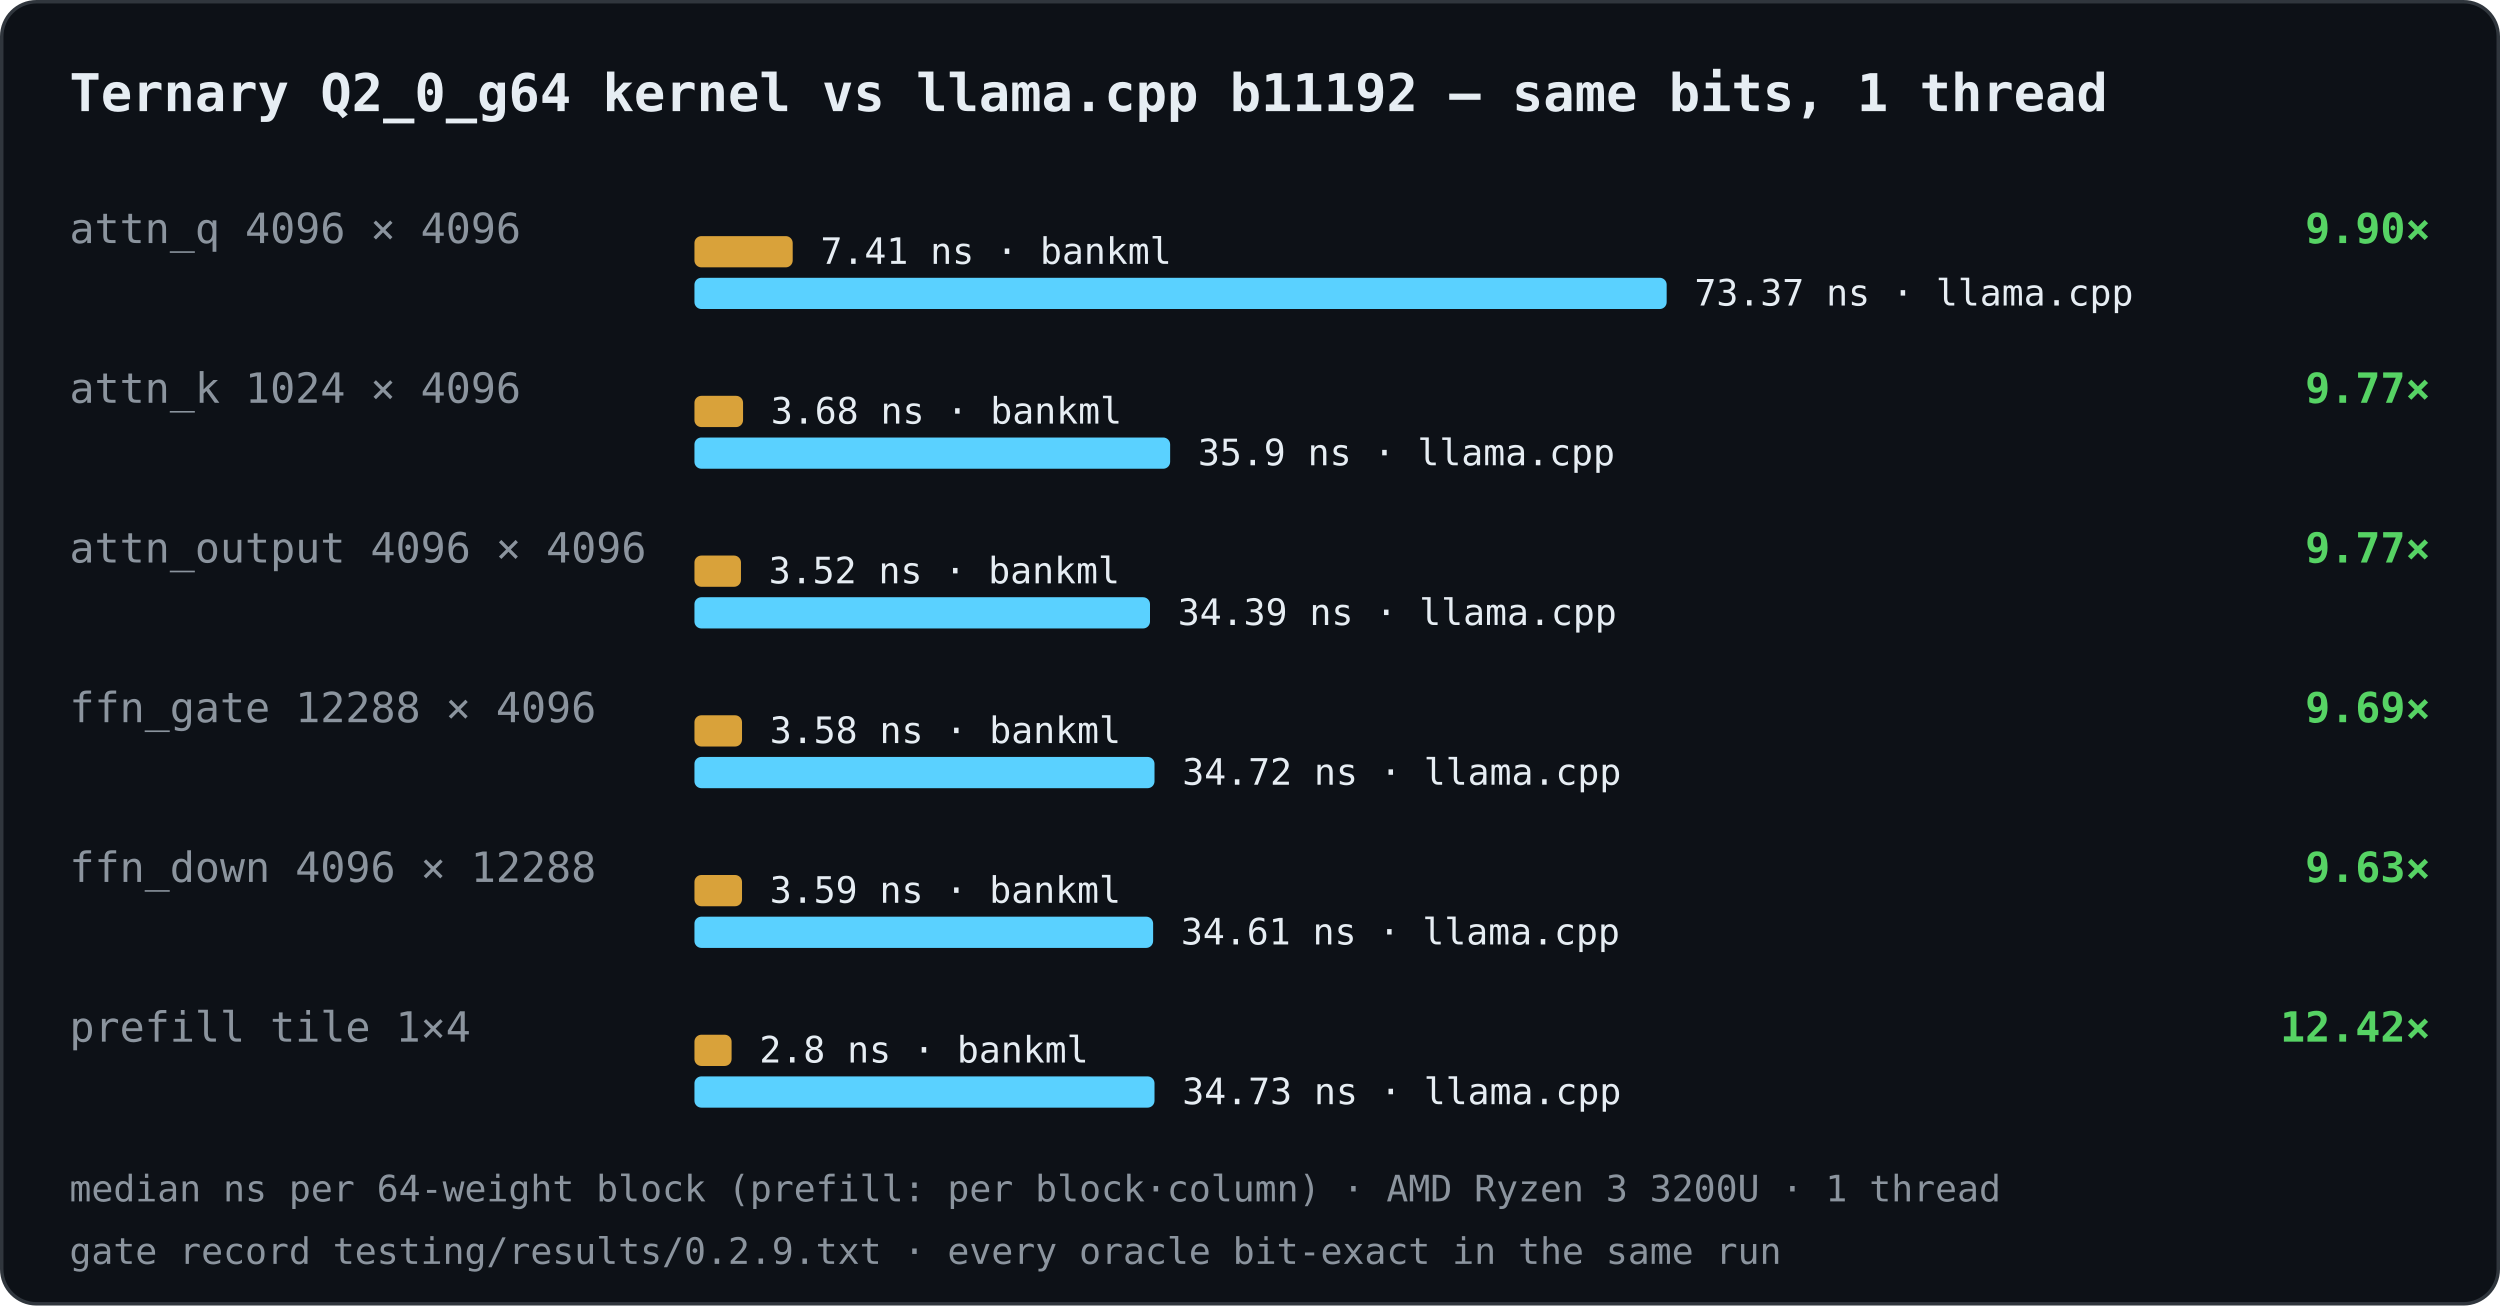
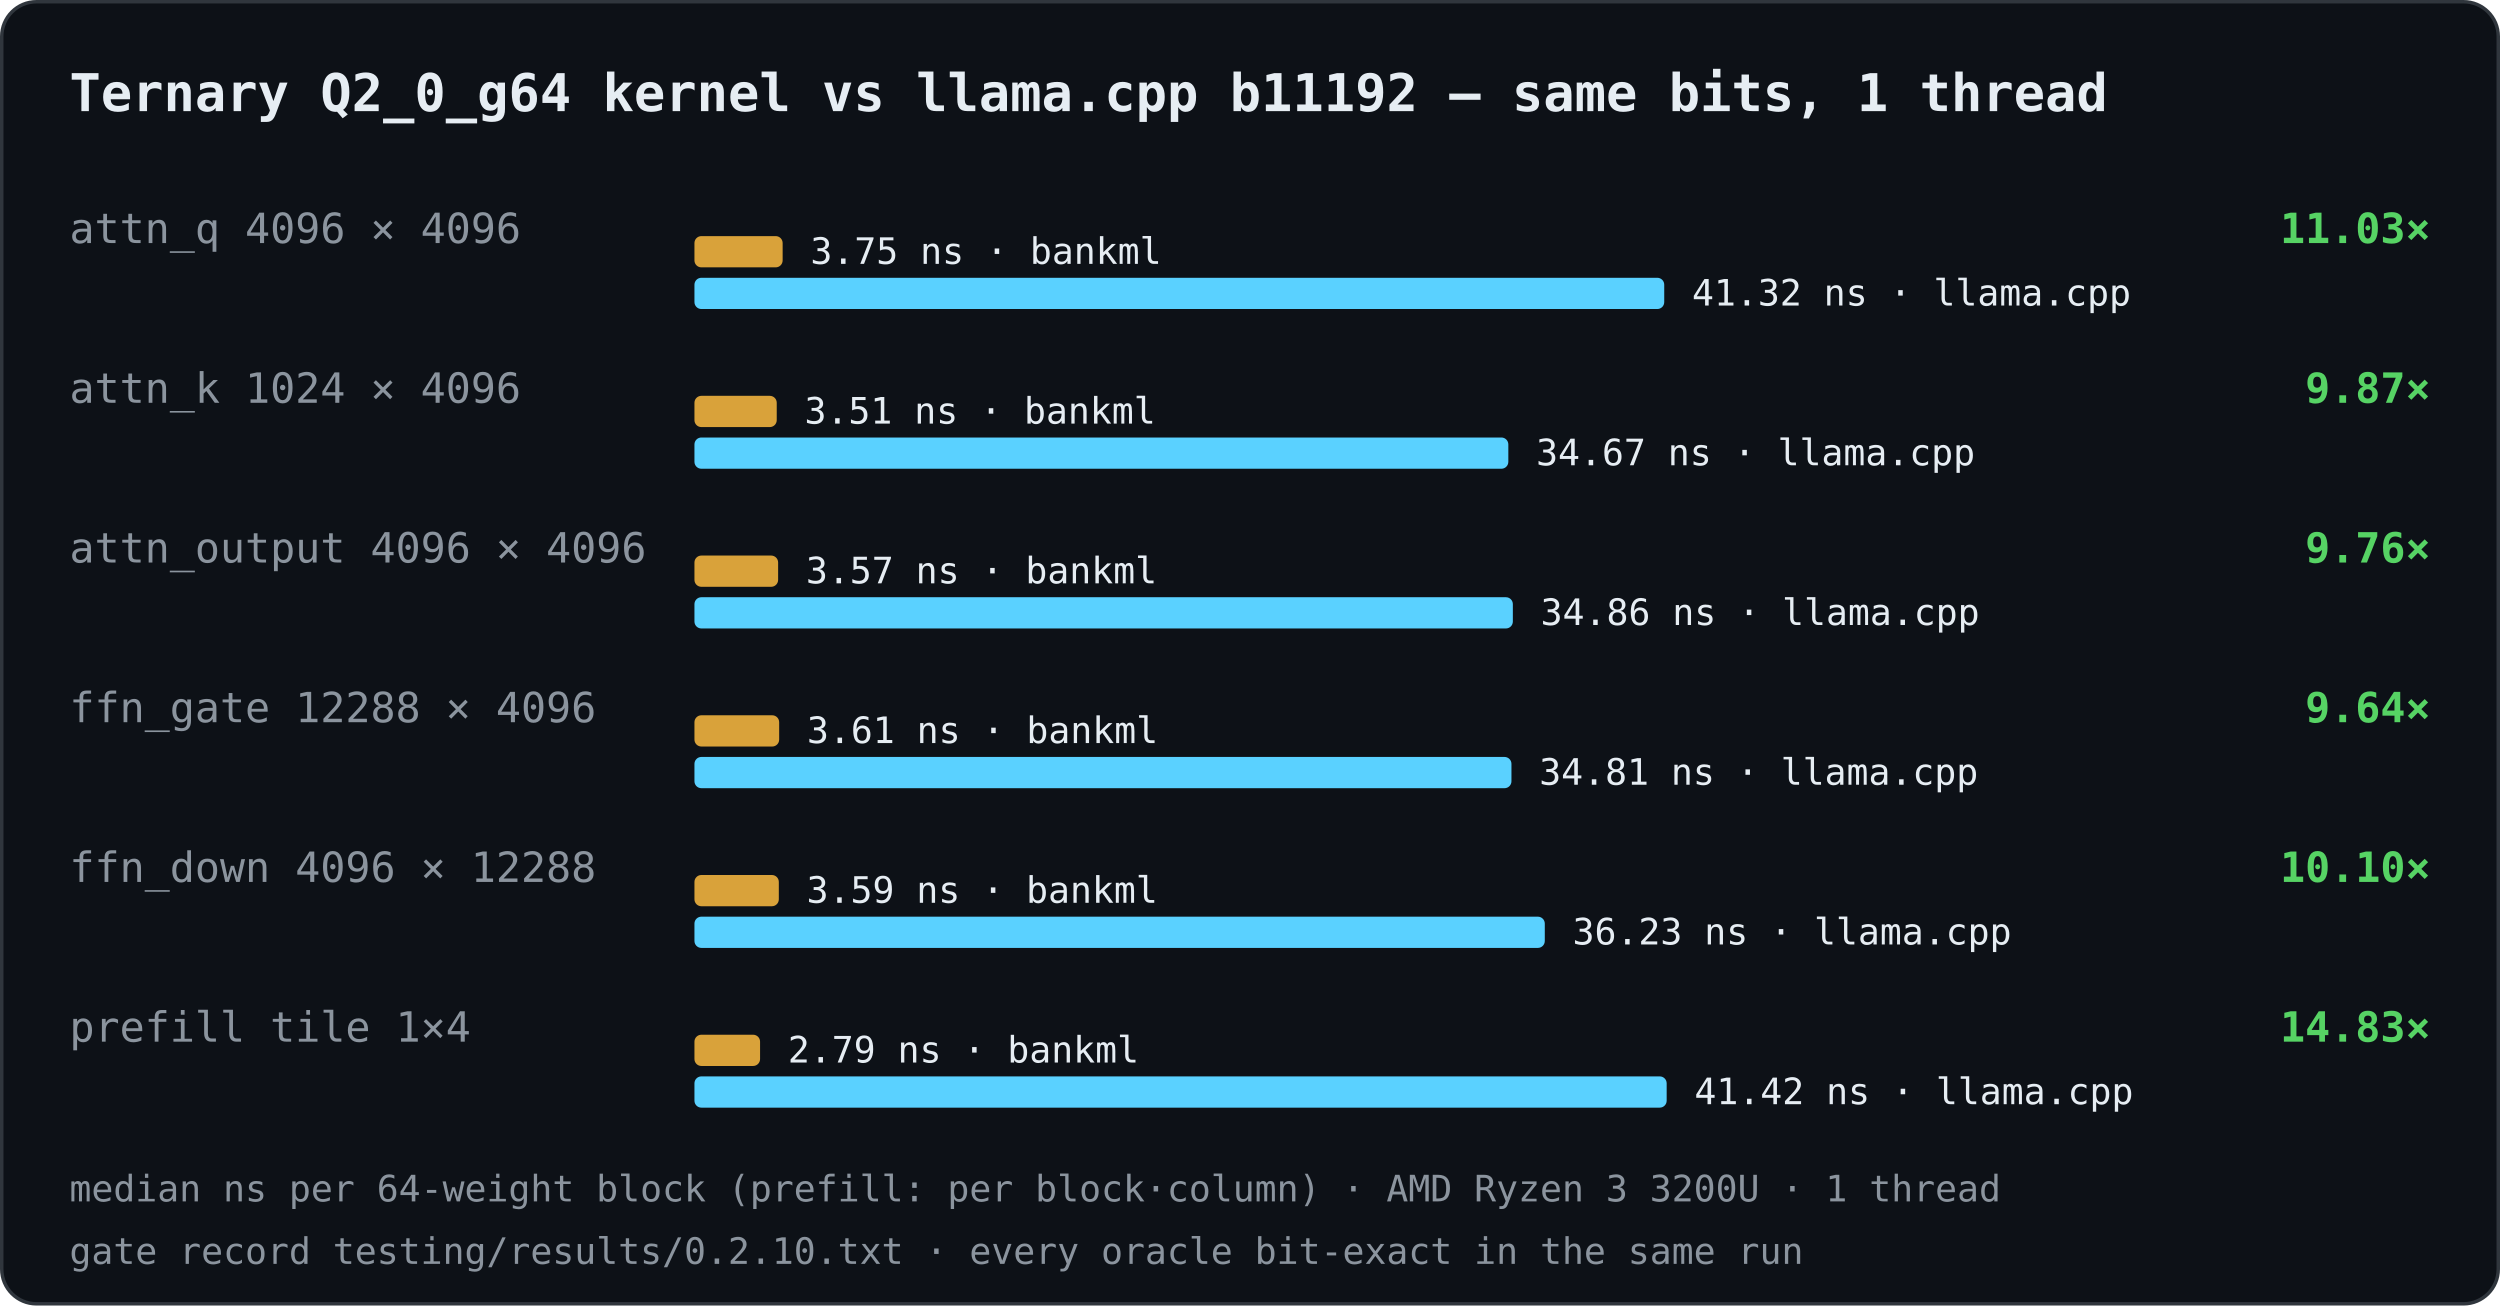
<svg xmlns="http://www.w3.org/2000/svg" width="720" height="376" viewBox="0 0 720 376" role="img" aria-label="Ternary Q2_0_g64 kernel vs llama.cpp b11192 — same bits, 1 thread">
  <rect x="0.5" y="0.5" width="719" height="375" rx="10" fill="#0d1117" stroke="#30363d" />
  <text x="20" y="32" font-family="ui-monospace,SFMono-Regular,Menlo,Consolas,monospace" font-size="15" font-weight="700" text-anchor="start" fill="#e6edf3">Ternary Q2_0_g64 kernel vs llama.cpp b11192 — same bits, 1 thread</text>
  <text x="20" y="70" font-family="ui-monospace,SFMono-Regular,Menlo,Consolas,monospace" font-size="12" font-weight="400" text-anchor="start" fill="#8b949e">attn_q 4096 × 4096</text>
-   <rect x="200" y="68" width="28.3" height="9" rx="2" fill="#D9A23A" />
-   <text x="236.3" y="76" font-family="ui-monospace,SFMono-Regular,Menlo,Consolas,monospace" font-size="10.5" font-weight="400" text-anchor="start" fill="#e6edf3">7.41 ns · bankml</text>
-   <rect x="200" y="80" width="280.0" height="9" rx="2" fill="#5AD1FF" />
-   <text x="488.0" y="88" font-family="ui-monospace,SFMono-Regular,Menlo,Consolas,monospace" font-size="10.5" font-weight="400" text-anchor="start" fill="#e6edf3">73.37 ns · llama.cpp</text>
-   <text x="700" y="70" font-family="ui-monospace,SFMono-Regular,Menlo,Consolas,monospace" font-size="12" font-weight="700" text-anchor="end" fill="#56D364">9.90×</text>
+   <rect x="200" y="68" width="25.4" height="9" rx="2" fill="#D9A23A" />
+   <text x="233.4" y="76" font-family="ui-monospace,SFMono-Regular,Menlo,Consolas,monospace" font-size="10.5" font-weight="400" text-anchor="start" fill="#e6edf3">3.75 ns · bankml</text>
+   <rect x="200" y="80" width="279.3" height="9" rx="2" fill="#5AD1FF" />
+   <text x="487.3" y="88" font-family="ui-monospace,SFMono-Regular,Menlo,Consolas,monospace" font-size="10.5" font-weight="400" text-anchor="start" fill="#e6edf3">41.32 ns · llama.cpp</text>
+   <text x="700" y="70" font-family="ui-monospace,SFMono-Regular,Menlo,Consolas,monospace" font-size="12" font-weight="700" text-anchor="end" fill="#56D364">11.03×</text>
  <text x="20" y="116" font-family="ui-monospace,SFMono-Regular,Menlo,Consolas,monospace" font-size="12" font-weight="400" text-anchor="start" fill="#8b949e">attn_k 1024 × 4096</text>
-   <rect x="200" y="114" width="14.0" height="9" rx="2" fill="#D9A23A" />
-   <text x="222.0" y="122" font-family="ui-monospace,SFMono-Regular,Menlo,Consolas,monospace" font-size="10.5" font-weight="400" text-anchor="start" fill="#e6edf3">3.68 ns · bankml</text>
-   <rect x="200" y="126" width="137.0" height="9" rx="2" fill="#5AD1FF" />
-   <text x="345.0" y="134" font-family="ui-monospace,SFMono-Regular,Menlo,Consolas,monospace" font-size="10.5" font-weight="400" text-anchor="start" fill="#e6edf3">35.9 ns · llama.cpp</text>
-   <text x="700" y="116" font-family="ui-monospace,SFMono-Regular,Menlo,Consolas,monospace" font-size="12" font-weight="700" text-anchor="end" fill="#56D364">9.77×</text>
+   <rect x="200" y="114" width="23.7" height="9" rx="2" fill="#D9A23A" />
+   <text x="231.7" y="122" font-family="ui-monospace,SFMono-Regular,Menlo,Consolas,monospace" font-size="10.5" font-weight="400" text-anchor="start" fill="#e6edf3">3.51 ns · bankml</text>
+   <rect x="200" y="126" width="234.4" height="9" rx="2" fill="#5AD1FF" />
+   <text x="442.4" y="134" font-family="ui-monospace,SFMono-Regular,Menlo,Consolas,monospace" font-size="10.5" font-weight="400" text-anchor="start" fill="#e6edf3">34.67 ns · llama.cpp</text>
+   <text x="700" y="116" font-family="ui-monospace,SFMono-Regular,Menlo,Consolas,monospace" font-size="12" font-weight="700" text-anchor="end" fill="#56D364">9.87×</text>
  <text x="20" y="162" font-family="ui-monospace,SFMono-Regular,Menlo,Consolas,monospace" font-size="12" font-weight="400" text-anchor="start" fill="#8b949e">attn_output 4096 × 4096</text>
-   <rect x="200" y="160" width="13.4" height="9" rx="2" fill="#D9A23A" />
-   <text x="221.4" y="168" font-family="ui-monospace,SFMono-Regular,Menlo,Consolas,monospace" font-size="10.5" font-weight="400" text-anchor="start" fill="#e6edf3">3.52 ns · bankml</text>
-   <rect x="200" y="172" width="131.2" height="9" rx="2" fill="#5AD1FF" />
-   <text x="339.2" y="180" font-family="ui-monospace,SFMono-Regular,Menlo,Consolas,monospace" font-size="10.5" font-weight="400" text-anchor="start" fill="#e6edf3">34.39 ns · llama.cpp</text>
-   <text x="700" y="162" font-family="ui-monospace,SFMono-Regular,Menlo,Consolas,monospace" font-size="12" font-weight="700" text-anchor="end" fill="#56D364">9.77×</text>
+   <rect x="200" y="160" width="24.1" height="9" rx="2" fill="#D9A23A" />
+   <text x="232.1" y="168" font-family="ui-monospace,SFMono-Regular,Menlo,Consolas,monospace" font-size="10.5" font-weight="400" text-anchor="start" fill="#e6edf3">3.57 ns · bankml</text>
+   <rect x="200" y="172" width="235.7" height="9" rx="2" fill="#5AD1FF" />
+   <text x="443.7" y="180" font-family="ui-monospace,SFMono-Regular,Menlo,Consolas,monospace" font-size="10.5" font-weight="400" text-anchor="start" fill="#e6edf3">34.86 ns · llama.cpp</text>
+   <text x="700" y="162" font-family="ui-monospace,SFMono-Regular,Menlo,Consolas,monospace" font-size="12" font-weight="700" text-anchor="end" fill="#56D364">9.76×</text>
  <text x="20" y="208" font-family="ui-monospace,SFMono-Regular,Menlo,Consolas,monospace" font-size="12" font-weight="400" text-anchor="start" fill="#8b949e">ffn_gate 12288 × 4096</text>
-   <rect x="200" y="206" width="13.7" height="9" rx="2" fill="#D9A23A" />
-   <text x="221.7" y="214" font-family="ui-monospace,SFMono-Regular,Menlo,Consolas,monospace" font-size="10.5" font-weight="400" text-anchor="start" fill="#e6edf3">3.58 ns · bankml</text>
-   <rect x="200" y="218" width="132.5" height="9" rx="2" fill="#5AD1FF" />
-   <text x="340.5" y="226" font-family="ui-monospace,SFMono-Regular,Menlo,Consolas,monospace" font-size="10.5" font-weight="400" text-anchor="start" fill="#e6edf3">34.72 ns · llama.cpp</text>
-   <text x="700" y="208" font-family="ui-monospace,SFMono-Regular,Menlo,Consolas,monospace" font-size="12" font-weight="700" text-anchor="end" fill="#56D364">9.69×</text>
+   <rect x="200" y="206" width="24.4" height="9" rx="2" fill="#D9A23A" />
+   <text x="232.4" y="214" font-family="ui-monospace,SFMono-Regular,Menlo,Consolas,monospace" font-size="10.5" font-weight="400" text-anchor="start" fill="#e6edf3">3.61 ns · bankml</text>
+   <rect x="200" y="218" width="235.3" height="9" rx="2" fill="#5AD1FF" />
+   <text x="443.3" y="226" font-family="ui-monospace,SFMono-Regular,Menlo,Consolas,monospace" font-size="10.5" font-weight="400" text-anchor="start" fill="#e6edf3">34.81 ns · llama.cpp</text>
+   <text x="700" y="208" font-family="ui-monospace,SFMono-Regular,Menlo,Consolas,monospace" font-size="12" font-weight="700" text-anchor="end" fill="#56D364">9.64×</text>
  <text x="20" y="254" font-family="ui-monospace,SFMono-Regular,Menlo,Consolas,monospace" font-size="12" font-weight="400" text-anchor="start" fill="#8b949e">ffn_down 4096 × 12288</text>
-   <rect x="200" y="252" width="13.7" height="9" rx="2" fill="#D9A23A" />
-   <text x="221.7" y="260" font-family="ui-monospace,SFMono-Regular,Menlo,Consolas,monospace" font-size="10.5" font-weight="400" text-anchor="start" fill="#e6edf3">3.59 ns · bankml</text>
-   <rect x="200" y="264" width="132.1" height="9" rx="2" fill="#5AD1FF" />
-   <text x="340.1" y="272" font-family="ui-monospace,SFMono-Regular,Menlo,Consolas,monospace" font-size="10.5" font-weight="400" text-anchor="start" fill="#e6edf3">34.61 ns · llama.cpp</text>
-   <text x="700" y="254" font-family="ui-monospace,SFMono-Regular,Menlo,Consolas,monospace" font-size="12" font-weight="700" text-anchor="end" fill="#56D364">9.63×</text>
+   <rect x="200" y="252" width="24.3" height="9" rx="2" fill="#D9A23A" />
+   <text x="232.3" y="260" font-family="ui-monospace,SFMono-Regular,Menlo,Consolas,monospace" font-size="10.5" font-weight="400" text-anchor="start" fill="#e6edf3">3.59 ns · bankml</text>
+   <rect x="200" y="264" width="244.9" height="9" rx="2" fill="#5AD1FF" />
+   <text x="452.9" y="272" font-family="ui-monospace,SFMono-Regular,Menlo,Consolas,monospace" font-size="10.5" font-weight="400" text-anchor="start" fill="#e6edf3">36.23 ns · llama.cpp</text>
+   <text x="700" y="254" font-family="ui-monospace,SFMono-Regular,Menlo,Consolas,monospace" font-size="12" font-weight="700" text-anchor="end" fill="#56D364">10.10×</text>
  <text x="20" y="300" font-family="ui-monospace,SFMono-Regular,Menlo,Consolas,monospace" font-size="12" font-weight="400" text-anchor="start" fill="#8b949e">prefill tile 1×4</text>
-   <rect x="200" y="298" width="10.7" height="9" rx="2" fill="#D9A23A" />
-   <text x="218.7" y="306" font-family="ui-monospace,SFMono-Regular,Menlo,Consolas,monospace" font-size="10.5" font-weight="400" text-anchor="start" fill="#e6edf3">2.8 ns · bankml</text>
-   <rect x="200" y="310" width="132.5" height="9" rx="2" fill="#5AD1FF" />
-   <text x="340.5" y="318" font-family="ui-monospace,SFMono-Regular,Menlo,Consolas,monospace" font-size="10.5" font-weight="400" text-anchor="start" fill="#e6edf3">34.73 ns · llama.cpp</text>
-   <text x="700" y="300" font-family="ui-monospace,SFMono-Regular,Menlo,Consolas,monospace" font-size="12" font-weight="700" text-anchor="end" fill="#56D364">12.42×</text>
+   <rect x="200" y="298" width="18.9" height="9" rx="2" fill="#D9A23A" />
+   <text x="226.9" y="306" font-family="ui-monospace,SFMono-Regular,Menlo,Consolas,monospace" font-size="10.5" font-weight="400" text-anchor="start" fill="#e6edf3">2.79 ns · bankml</text>
+   <rect x="200" y="310" width="280.0" height="9" rx="2" fill="#5AD1FF" />
+   <text x="488.0" y="318" font-family="ui-monospace,SFMono-Regular,Menlo,Consolas,monospace" font-size="10.5" font-weight="400" text-anchor="start" fill="#e6edf3">41.42 ns · llama.cpp</text>
+   <text x="700" y="300" font-family="ui-monospace,SFMono-Regular,Menlo,Consolas,monospace" font-size="12" font-weight="700" text-anchor="end" fill="#56D364">14.83×</text>
  <text x="20" y="346" font-family="ui-monospace,SFMono-Regular,Menlo,Consolas,monospace" font-size="10.5" font-weight="400" text-anchor="start" fill="#8b949e">median ns per 64-weight block (prefill: per block·column) · AMD Ryzen 3 3200U · 1 thread</text>
-   <text x="20" y="364" font-family="ui-monospace,SFMono-Regular,Menlo,Consolas,monospace" font-size="10.5" font-weight="400" text-anchor="start" fill="#8b949e">gate record testing/results/0.2.9.txt · every oracle bit-exact in the same run</text>
+   <text x="20" y="364" font-family="ui-monospace,SFMono-Regular,Menlo,Consolas,monospace" font-size="10.5" font-weight="400" text-anchor="start" fill="#8b949e">gate record testing/results/0.2.10.txt · every oracle bit-exact in the same run</text>
</svg>
